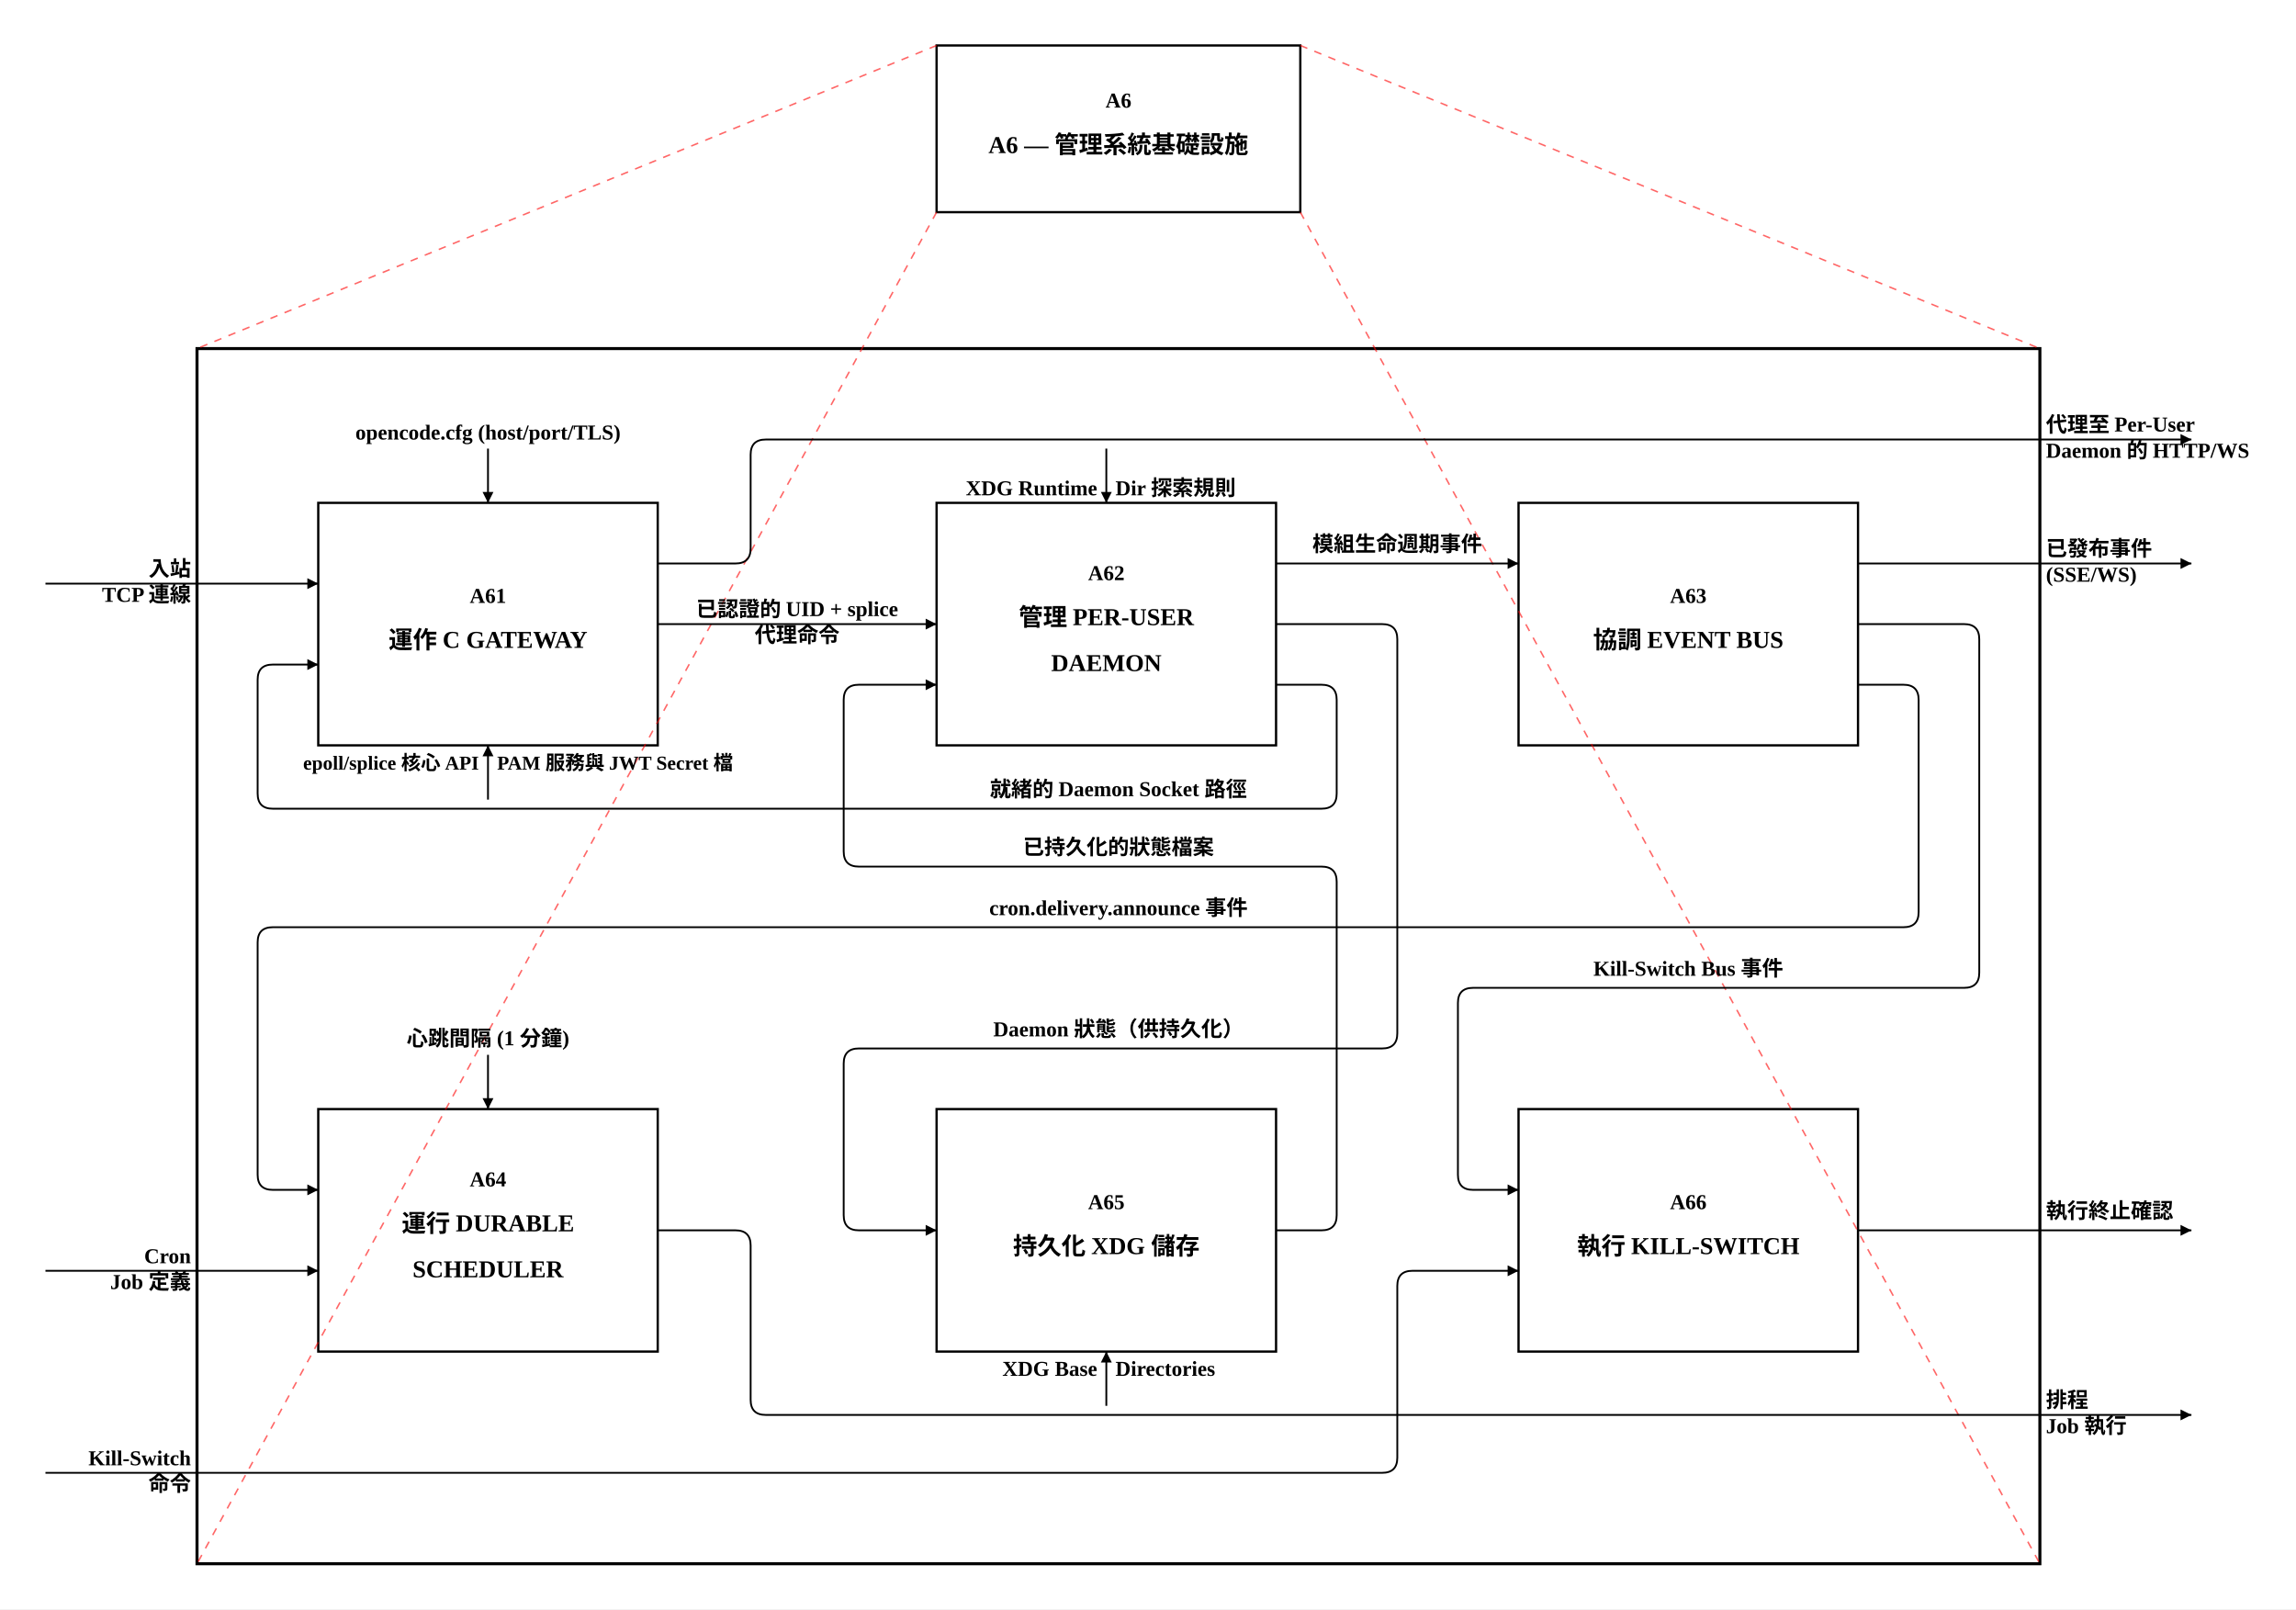
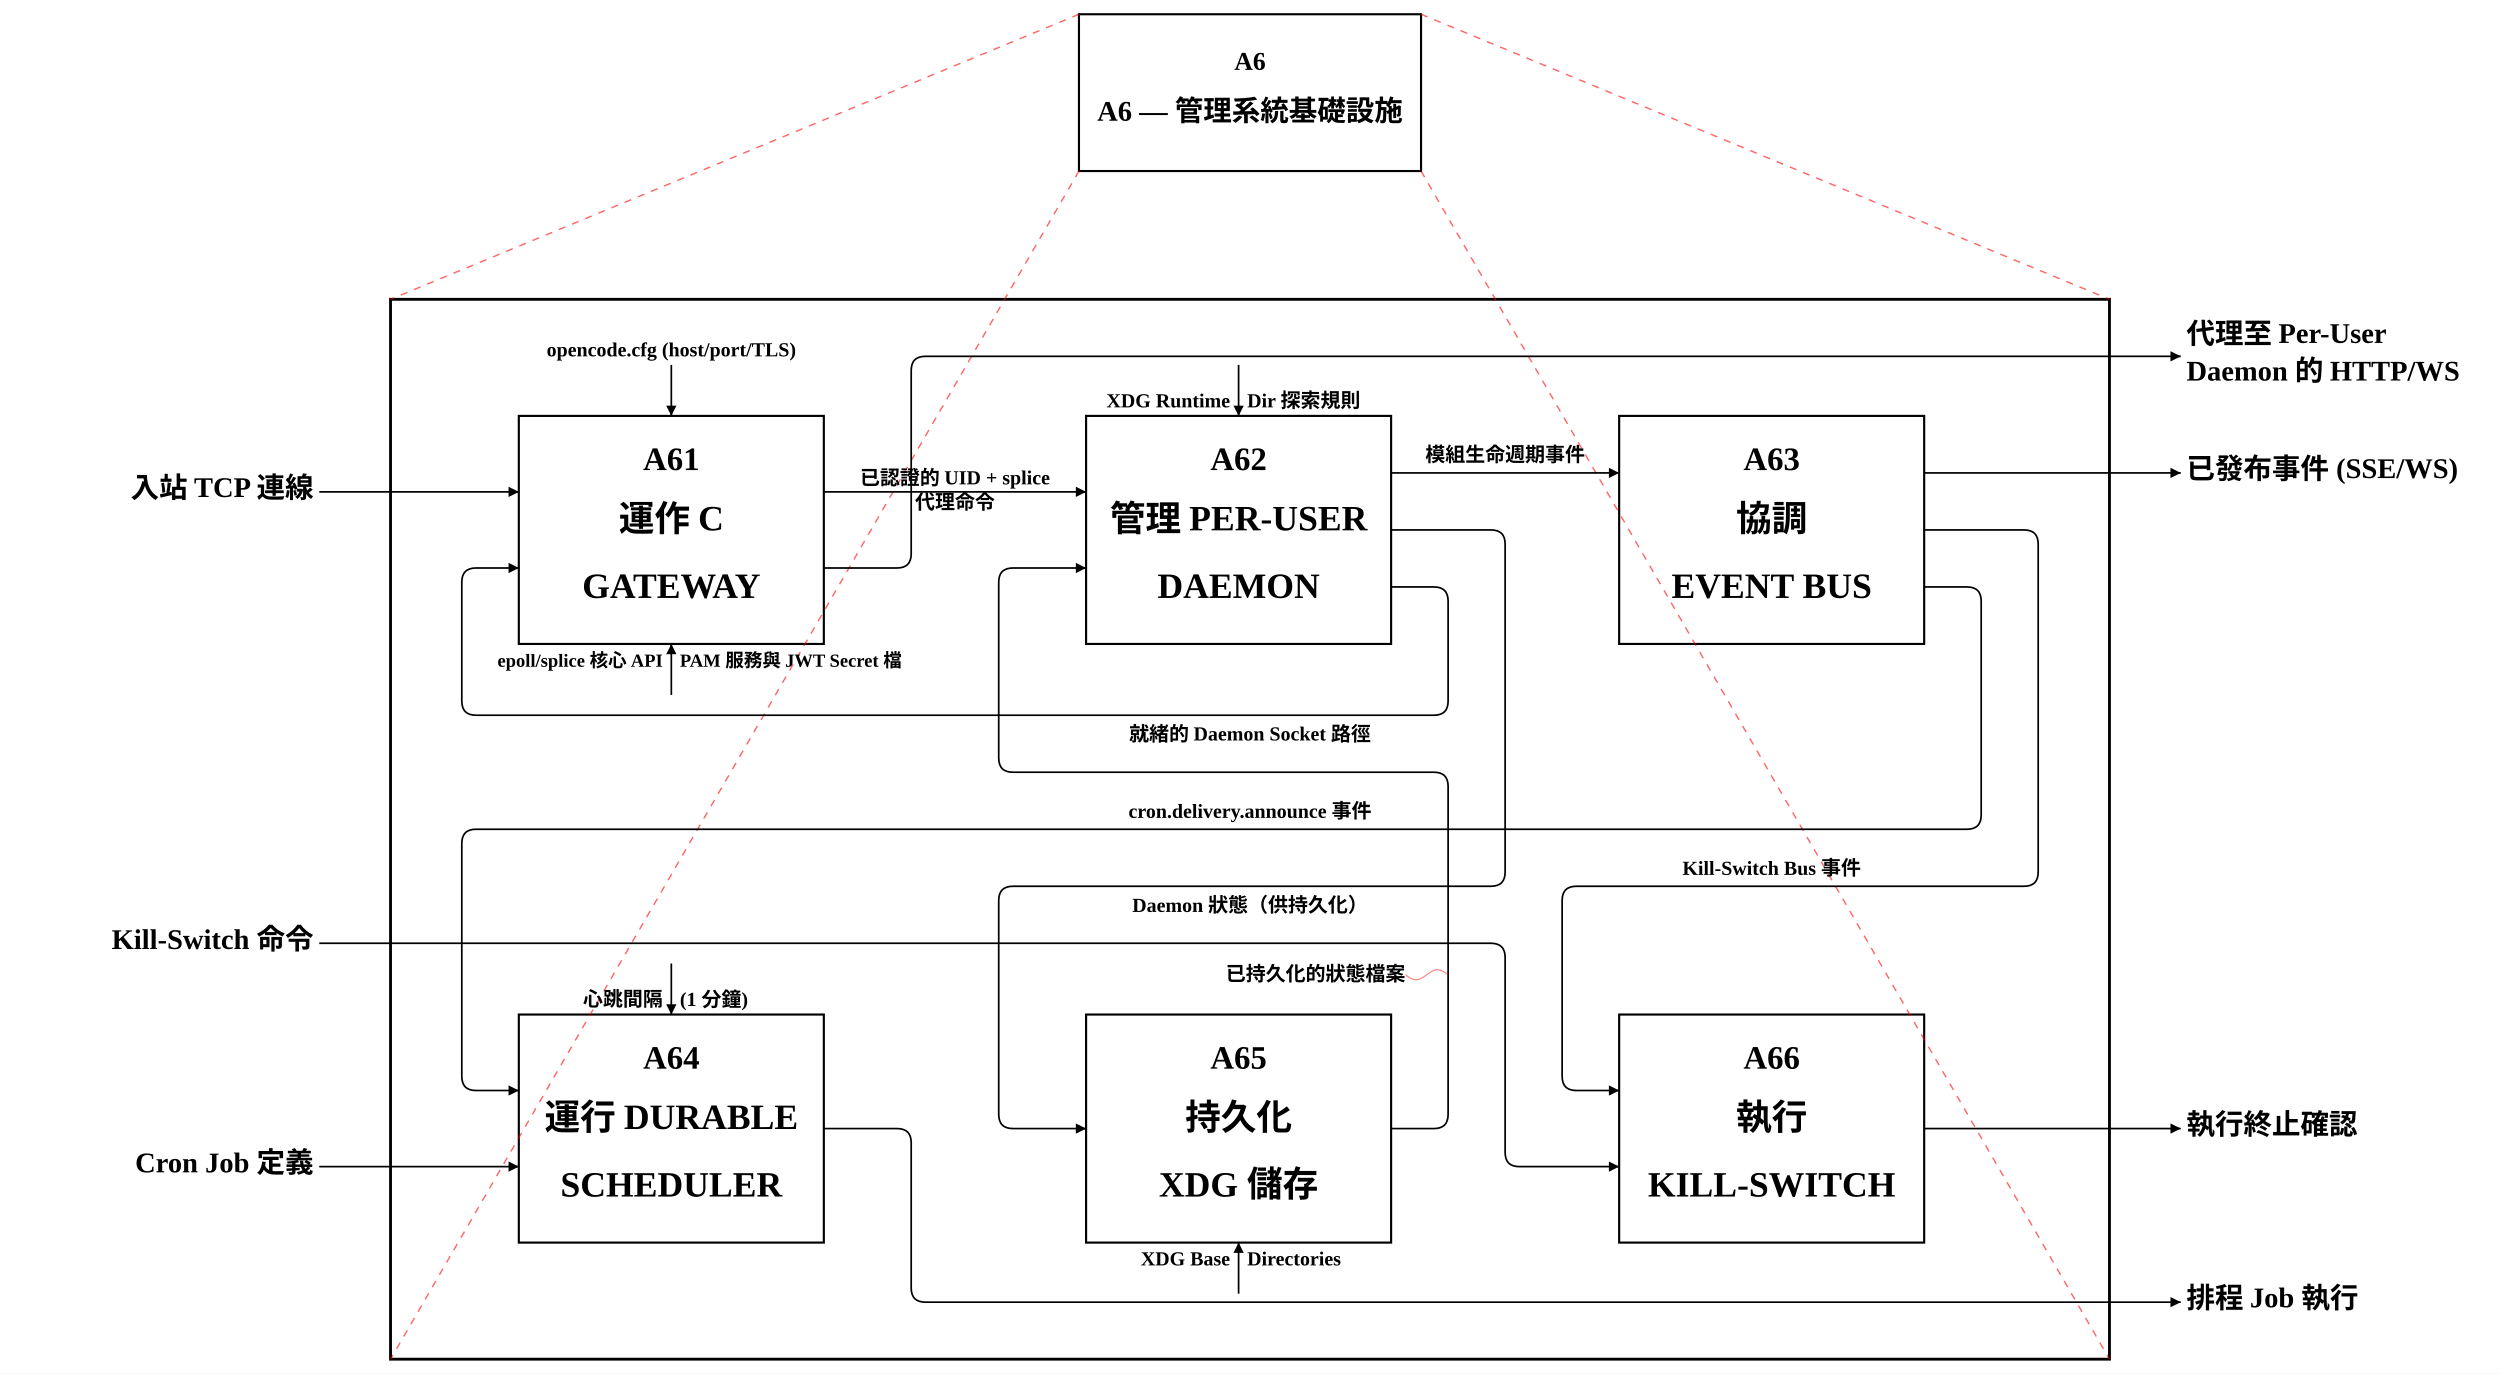
- <svg xmlns="http://www.w3.org/2000/svg" width="1515.0" height="1061.8" viewBox="-80.0 -211.8 1515.0 1061.8">
+ <svg xmlns="http://www.w3.org/2000/svg" width="1754.0" height="963.6" viewBox="-234.0 -171.8 1754.0 963.6">
  <defs>
    <marker id="arrow" viewBox="0 0 10 10" refX="10" refY="5" markerWidth="6" markerHeight="6" orient="auto-start-reverse">
      <path d="M 0 0 L 10 5 L 0 10 z" fill="black" />
    </marker>
    <marker id="call_arrow" viewBox="0 0 10 10" refX="10" refY="5" markerWidth="8" markerHeight="8" orient="auto-start-reverse">
      <path d="M 0 0 L 10 5 L 0 10 M 0 2 L 6 5 L 0 8" fill="none" stroke="black" stroke-width="1" />
    </marker>
  </defs>
-   <rect x="-80.0" y="-211.8" width="1515.0" height="1061.8" fill="white" />
-   <rect x="130.0" y="120.0" width="224.0" height="160.0" stroke="black" fill="white" stroke-width="1.5" data-id="A61" />
-   <text x="242.0" y="186.0" text-anchor="middle" font-size="14" font-weight="bold" font-family="'Times New Roman', 'BiauKai', 'DFKai-SB', '标楷体', serif" data-id="A61">A61</text>
-   <text x="242.0" y="216.0" text-anchor="middle" font-size="16" font-weight="bold" font-family="'Times New Roman', 'BiauKai', 'DFKai-SB', '标楷体', serif" data-id="A61">運作 C GATEWAY</text>
-   <rect x="538.0" y="120.0" width="224.0" height="160.0" stroke="black" fill="white" stroke-width="1.5" data-id="A62" />
-   <text x="650.0" y="171.0" text-anchor="middle" font-size="14" font-weight="bold" font-family="'Times New Roman', 'BiauKai', 'DFKai-SB', '标楷体', serif" data-id="A62">A62</text>
-   <text x="650.0" y="201.0" text-anchor="middle" font-size="16" font-weight="bold" font-family="'Times New Roman', 'BiauKai', 'DFKai-SB', '标楷体', serif" data-id="A62">管理 PER-USER</text>
-   <text x="650.0" y="231.0" text-anchor="middle" font-size="16" font-weight="bold" font-family="'Times New Roman', 'BiauKai', 'DFKai-SB', '标楷体', serif" data-id="A62">DAEMON</text>
-   <rect x="922.0" y="120.0" width="224.0" height="160.0" stroke="black" fill="white" stroke-width="1.5" data-id="A63" />
-   <text x="1034.0" y="186.0" text-anchor="middle" font-size="14" font-weight="bold" font-family="'Times New Roman', 'BiauKai', 'DFKai-SB', '标楷体', serif" data-id="A63">A63</text>
-   <text x="1034.0" y="216.0" text-anchor="middle" font-size="16" font-weight="bold" font-family="'Times New Roman', 'BiauKai', 'DFKai-SB', '标楷体', serif" data-id="A63">協調 EVENT BUS</text>
-   <rect x="130.0" y="520.0" width="224.0" height="160.0" stroke="black" fill="white" stroke-width="1.5" data-id="A64" />
-   <text x="242.0" y="571.0" text-anchor="middle" font-size="14" font-weight="bold" font-family="'Times New Roman', 'BiauKai', 'DFKai-SB', '标楷体', serif" data-id="A64">A64</text>
-   <text x="242.0" y="601.0" text-anchor="middle" font-size="16" font-weight="bold" font-family="'Times New Roman', 'BiauKai', 'DFKai-SB', '标楷体', serif" data-id="A64">運行 DURABLE</text>
-   <text x="242.0" y="631.0" text-anchor="middle" font-size="16" font-weight="bold" font-family="'Times New Roman', 'BiauKai', 'DFKai-SB', '标楷体', serif" data-id="A64">SCHEDULER</text>
-   <rect x="538.0" y="520.0" width="224.0" height="160.0" stroke="black" fill="white" stroke-width="1.5" data-id="A65" />
-   <text x="650.0" y="586.0" text-anchor="middle" font-size="14" font-weight="bold" font-family="'Times New Roman', 'BiauKai', 'DFKai-SB', '标楷体', serif" data-id="A65">A65</text>
-   <text x="650.0" y="616.0" text-anchor="middle" font-size="16" font-weight="bold" font-family="'Times New Roman', 'BiauKai', 'DFKai-SB', '标楷体', serif" data-id="A65">持久化 XDG 儲存</text>
-   <rect x="922.0" y="520.0" width="224.0" height="160.0" stroke="black" fill="white" stroke-width="1.5" data-id="A66" />
-   <text x="1034.0" y="586.0" text-anchor="middle" font-size="14" font-weight="bold" font-family="'Times New Roman', 'BiauKai', 'DFKai-SB', '标楷体', serif" data-id="A66">A66</text>
-   <text x="1034.0" y="616.0" text-anchor="middle" font-size="16" font-weight="bold" font-family="'Times New Roman', 'BiauKai', 'DFKai-SB', '标楷体', serif" data-id="A66">執行 KILL-SWITCH</text>
-   <rect x="50.0" y="18.2" width="1216.0" height="801.8" stroke="black" fill="none" stroke-width="2" />
-   <rect x="538.0" y="-181.8" width="240.0" height="110.0" stroke="black" fill="white" stroke-width="1.5" data-id="A6" />
-   <text x="658.0" y="-140.8" text-anchor="middle" font-size="14" font-weight="bold" font-family="'Times New Roman', 'BiauKai', 'DFKai-SB', '标楷体', serif" data-id="A6">A6</text>
-   <text x="658.0" y="-110.8" text-anchor="middle" font-size="16" font-weight="bold" font-family="'Times New Roman', 'BiauKai', 'DFKai-SB', '标楷体', serif" data-id="A6">A6 — 管理系統基礎設施</text>
-   <line x1="538.0" y1="-181.8" x2="50.0" y2="18.2" stroke="red" stroke-dasharray="5,5" stroke-width="1.0" opacity="0.6" />
-   <line x1="778.0" y1="-181.8" x2="1266.0" y2="18.2" stroke="red" stroke-dasharray="5,5" stroke-width="1.0" opacity="0.6" />
-   <line x1="538.0" y1="-71.8" x2="50.0" y2="820.0" stroke="red" stroke-dasharray="5,5" stroke-width="1.0" opacity="0.6" />
-   <line x1="778.0" y1="-71.8" x2="1266.0" y2="820.0" stroke="red" stroke-dasharray="5,5" stroke-width="1.0" opacity="0.6" />
-   <path d="M 354.0 200.0 L 538.0 200.0" stroke="black" stroke-width="1.2" data-arrow-id="F1" data-waypoints="354.0,200.0 538.0,200.0" marker-end="url(#arrow)" fill="none" />
-   <path d="M 762.0 160.0 L 922.0 160.0" stroke="black" stroke-width="1.2" data-arrow-id="F6" data-waypoints="762.0,160.0 922.0,160.0" marker-end="url(#arrow)" fill="none" />
-   <path d="M 1146.0 240.0 L 1176.0 240.0 Q 1186.0 240.0 1186.0 250.0 L 1186.0 390.0 Q 1186.0 400.0 1176.0 400.0 L 100.0 400.0 Q 90.0 400.0 90.0 410.0 L 90.0 563.3 Q 90.0 573.3 100.0 573.3 L 130.0 573.3" stroke="black" stroke-width="1.2" data-arrow-id="F3" data-waypoints="1146.0,240.0 1186.0,240.0 1186.0,400.0 90.0,400.0 90.0,573.3 130.0,573.3" marker-end="url(#arrow)" fill="none" />
-   <path d="M 762.0 240.0 L 792.0 240.0 Q 802.0 240.0 802.0 250.0 L 802.0 311.8 Q 802.0 321.8 792.0 321.8 L 100.0 321.8 Q 90.0 321.8 90.0 311.8 L 90.0 236.7 Q 90.0 226.7 100.0 226.7 L 130.0 226.7" stroke="black" stroke-width="1.2" data-arrow-id="F2" data-waypoints="762.0,240.0 802.0,240.0 802.0,321.8 90.0,321.8 90.0,226.7 130.0,226.7" marker-end="url(#arrow)" fill="none" />
-   <path d="M 1146.0 200.0 L 1216.0 200.0 Q 1226.0 200.0 1226.0 210.0 L 1226.0 430.0 Q 1226.0 440.0 1216.0 440.0 L 892.0 440.0 Q 882.0 440.0 882.0 450.0 L 882.0 563.3 Q 882.0 573.3 892.0 573.3 L 922.0 573.3" stroke="black" stroke-width="1.2" data-arrow-id="F4" data-waypoints="1146.0,200.0 1226.0,200.0 1226.0,440.0 882.0,440.0 882.0,573.3 922.0,573.3" marker-end="url(#arrow)" fill="none" />
-   <path d="M 762.0 200.0 L 832.0 200.0 Q 842.0 200.0 842.0 210.0 L 842.0 470.0 Q 842.0 480.0 832.0 480.0 L 486.7 480.0 Q 476.7 480.0 476.7 490.0 L 476.7 590.0 Q 476.7 600.0 486.7 600.0 L 538.0 600.0" stroke="black" stroke-width="1.2" data-arrow-id="F5" data-waypoints="762.0,200.0 842.0,200.0 842.0,480.0 476.7,480.0 476.7,600.0 538.0,600.0" marker-end="url(#arrow)" fill="none" />
-   <path d="M 762.0 600.0 L 792.0 600.0 Q 802.0 600.0 802.0 590.0 L 802.0 370.0 Q 802.0 360.0 792.0 360.0 L 486.7 360.0 Q 476.7 360.0 476.7 350.0 L 476.7 250.0 Q 476.7 240.0 486.7 240.0 L 538.0 240.0" stroke="black" stroke-width="1.2" data-arrow-id="F7" data-waypoints="762.0,600.0 802.0,600.0 802.0,360.0 476.7,360.0 476.7,240.0 538.0,240.0" marker-end="url(#arrow)" fill="none" />
-   <path d="M -50.0 173.3 L 130.0 173.3" stroke="black" stroke-width="1.2" data-arrow-id="I1" data-waypoints="-50.0,173.3 130.0,173.3" marker-end="url(#arrow)" fill="none" />
-   <path d="M -50.0 626.7 L 130.0 626.7" stroke="black" stroke-width="1.2" data-arrow-id="I2" data-waypoints="-50.0,626.7 130.0,626.7" marker-end="url(#arrow)" fill="none" />
-   <path d="M -50.0 760.0 L 832.0 760.0 Q 842.0 760.0 842.0 750.0 L 842.0 636.7 Q 842.0 626.7 852.0 626.7 L 922.0 626.7" stroke="black" stroke-width="1.2" data-arrow-id="I3" data-waypoints="-50.0,760.0 842.0,760.0 842.0,626.7 922.0,626.7" marker-end="url(#arrow)" fill="none" />
-   <path d="M 242.0 84.2 L 242.0 120.0" stroke="black" stroke-width="1.2" data-arrow-id="C1" data-waypoints="242.0,84.2 242.0,120.0" marker-end="url(#arrow)" fill="none" />
-   <path d="M 650.0 84.2 L 650.0 120.0" stroke="black" stroke-width="1.2" data-arrow-id="C2" data-waypoints="650.0,84.2 650.0,120.0" marker-end="url(#arrow)" fill="none" />
-   <path d="M 242.0 484.2 L 242.0 520.0" stroke="black" stroke-width="1.2" data-arrow-id="C3" data-waypoints="242.0,484.2 242.0,520.0" marker-end="url(#arrow)" fill="none" />
-   <path d="M 650.0 715.8 L 650.0 680.0" stroke="black" stroke-width="1.2" data-arrow-id="M3" data-waypoints="650.0,715.8 650.0,680.0" marker-end="url(#arrow)" fill="none" />
-   <path d="M 354.0 160.0 L 405.3 160.0 Q 415.3 160.0 415.3 150.0 L 415.3 88.2 Q 415.3 78.2 425.3 78.2 L 1366.0 78.2" stroke="black" stroke-width="1.2" data-arrow-id="O1" data-waypoints="354.0,160.0 415.3,160.0 415.3,78.2 1366.0,78.2" marker-end="url(#arrow)" fill="none" />
-   <path d="M 1146.0 160.0 L 1366.0 160.0" stroke="black" stroke-width="1.2" data-arrow-id="O2" data-waypoints="1146.0,160.0 1366.0,160.0" marker-end="url(#arrow)" fill="none" />
-   <path d="M 354.0 600.0 L 405.3 600.0 Q 415.3 600.0 415.3 610.0 L 415.3 711.8 Q 415.3 721.8 425.3 721.8 L 1366.0 721.8" stroke="black" stroke-width="1.2" data-arrow-id="O3" data-waypoints="354.0,600.0 415.3,600.0 415.3,721.8 1366.0,721.8" marker-end="url(#arrow)" fill="none" />
-   <path d="M 1146.0 600.0 L 1366.0 600.0" stroke="black" stroke-width="1.2" data-arrow-id="O4" data-waypoints="1146.0,600.0 1366.0,600.0" marker-end="url(#arrow)" fill="none" />
-   <path d="M 242.0 315.8 L 242.0 280.0" stroke="black" stroke-width="1.2" data-arrow-id="_merged_A61_mechanism" data-waypoints="242.0,315.8 242.0,280.0" marker-end="url(#arrow)" fill="none" />
-   <text x="242.0" y="78.2" font-size="14" text-anchor="middle" font-weight="bold" fill="black" font-family="'Times New Roman', 'BiauKai', 'DFKai-SB', '标楷体', serif" data-arrow-id="C1">opencode.cfg (host/port/TLS)</text>
-   <text x="644.0" y="115.0" font-size="14" text-anchor="end" font-weight="bold" fill="black" font-family="'Times New Roman', 'BiauKai', 'DFKai-SB', '标楷体', serif" data-arrow-id="C2">XDG Runtime</text>
-   <text x="656.0" y="115.0" font-size="14" text-anchor="start" font-weight="bold" fill="black" font-family="'Times New Roman', 'BiauKai', 'DFKai-SB', '标楷体', serif" data-arrow-id="C2">Dir 探索規則</text>
-   <text x="242.0" y="478.2" font-size="14" text-anchor="middle" font-weight="bold" fill="black" font-family="'Times New Roman', 'BiauKai', 'DFKai-SB', '标楷体', serif" data-arrow-id="C3">心跳間隔 (1 分鐘)</text>
-   <text x="644.0" y="696.0" font-size="14" text-anchor="end" font-weight="bold" fill="black" font-family="'Times New Roman', 'BiauKai', 'DFKai-SB', '标楷体', serif" data-arrow-id="M3">XDG Base</text>
-   <text x="656.0" y="696.0" font-size="14" text-anchor="start" font-weight="bold" fill="black" font-family="'Times New Roman', 'BiauKai', 'DFKai-SB', '标楷体', serif" data-arrow-id="M3">Directories</text>
-   <text x="236.0" y="296.0" font-size="13" text-anchor="end" font-weight="bold" fill="black" font-family="'Times New Roman', 'BiauKai', 'DFKai-SB', '标楷体', serif" data-arrow-id="M1">epoll/splice 核心 API</text>
-   <text x="248.0" y="296.0" font-size="13" text-anchor="start" font-weight="bold" fill="black" font-family="'Times New Roman', 'BiauKai', 'DFKai-SB', '标楷体', serif" data-arrow-id="M1">PAM 服務與 JWT Secret 檔</text>
-   <text x="446.0" y="195.0" font-size="14" font-weight="bold" fill="black" text-anchor="middle" font-family="'Times New Roman', 'BiauKai', 'DFKai-SB', '标楷体', serif" data-arrow-id="F1">已認證的 UID + splice</text>
-   <text x="446.0" y="212.0" font-size="14" font-weight="bold" fill="black" text-anchor="middle" font-family="'Times New Roman', 'BiauKai', 'DFKai-SB', '标楷体', serif" data-arrow-id="F1">代理命令</text>
-   <text x="842.0" y="152.0" font-size="14" font-weight="bold" fill="black" text-anchor="middle" font-family="'Times New Roman', 'BiauKai', 'DFKai-SB', '标楷体', serif" data-arrow-id="F6">模組生命週期事件</text>
-   <text x="658.0" y="392.0" font-size="14" font-weight="bold" fill="black" text-anchor="middle" font-family="'Times New Roman', 'BiauKai', 'DFKai-SB', '标楷体', serif" data-arrow-id="F3">cron.delivery.announce 事件</text>
-   <text x="658.0" y="313.8" font-size="14" font-weight="bold" fill="black" text-anchor="middle" font-family="'Times New Roman', 'BiauKai', 'DFKai-SB', '标楷体', serif" data-arrow-id="F2">就緒的 Daemon Socket 路徑</text>
-   <text x="1034.0" y="432.0" font-size="14" font-weight="bold" fill="black" text-anchor="middle" font-family="'Times New Roman', 'BiauKai', 'DFKai-SB', '标楷体', serif" data-arrow-id="F4">Kill-Switch Bus 事件</text>
-   <text x="658.0" y="472.0" font-size="14" font-weight="bold" fill="black" text-anchor="middle" font-family="'Times New Roman', 'BiauKai', 'DFKai-SB', '标楷体', serif" data-arrow-id="F5">Daemon 狀態（供持久化）</text>
-   <text x="658.0" y="352.0" font-size="14" font-weight="bold" fill="black" text-anchor="middle" font-family="'Times New Roman', 'BiauKai', 'DFKai-SB', '标楷体', serif" data-arrow-id="F7">已持久化的狀態檔案</text>
-   <text x="46.0" y="168.3" font-size="14" font-weight="bold" fill="black" text-anchor="end" font-family="'Times New Roman', 'BiauKai', 'DFKai-SB', '标楷体', serif" data-arrow-id="I1">入站</text>
-   <text x="46.0" y="185.3" font-size="14" font-weight="bold" fill="black" text-anchor="end" font-family="'Times New Roman', 'BiauKai', 'DFKai-SB', '标楷体', serif" data-arrow-id="I1">TCP 連線</text>
-   <text x="46.0" y="621.7" font-size="14" font-weight="bold" fill="black" text-anchor="end" font-family="'Times New Roman', 'BiauKai', 'DFKai-SB', '标楷体', serif" data-arrow-id="I2">Cron</text>
-   <text x="46.0" y="638.7" font-size="14" font-weight="bold" fill="black" text-anchor="end" font-family="'Times New Roman', 'BiauKai', 'DFKai-SB', '标楷体', serif" data-arrow-id="I2">Job 定義</text>
-   <text x="46.0" y="755.0" font-size="14" font-weight="bold" fill="black" text-anchor="end" font-family="'Times New Roman', 'BiauKai', 'DFKai-SB', '标楷体', serif" data-arrow-id="I3">Kill-Switch</text>
-   <text x="46.0" y="772.0" font-size="14" font-weight="bold" fill="black" text-anchor="end" font-family="'Times New Roman', 'BiauKai', 'DFKai-SB', '标楷体', serif" data-arrow-id="I3">命令</text>
-   <text x="1270.0" y="73.2" font-size="14" font-weight="bold" fill="black" text-anchor="start" font-family="'Times New Roman', 'BiauKai', 'DFKai-SB', '标楷体', serif" data-arrow-id="O1">代理至 Per-User</text>
-   <text x="1270.0" y="90.2" font-size="14" font-weight="bold" fill="black" text-anchor="start" font-family="'Times New Roman', 'BiauKai', 'DFKai-SB', '标楷体', serif" data-arrow-id="O1">Daemon 的 HTTP/WS</text>
-   <text x="1270.0" y="155.0" font-size="14" font-weight="bold" fill="black" text-anchor="start" font-family="'Times New Roman', 'BiauKai', 'DFKai-SB', '标楷体', serif" data-arrow-id="O2">已發布事件</text>
-   <text x="1270.0" y="172.0" font-size="14" font-weight="bold" fill="black" text-anchor="start" font-family="'Times New Roman', 'BiauKai', 'DFKai-SB', '标楷体', serif" data-arrow-id="O2">(SSE/WS)</text>
-   <text x="1270.0" y="716.8" font-size="14" font-weight="bold" fill="black" text-anchor="start" font-family="'Times New Roman', 'BiauKai', 'DFKai-SB', '标楷体', serif" data-arrow-id="O3">排程</text>
-   <text x="1270.0" y="733.8" font-size="14" font-weight="bold" fill="black" text-anchor="start" font-family="'Times New Roman', 'BiauKai', 'DFKai-SB', '标楷体', serif" data-arrow-id="O3">Job 執行</text>
-   <text x="1270.0" y="592.0" font-size="14" font-weight="bold" fill="black" text-anchor="start" font-family="'Times New Roman', 'BiauKai', 'DFKai-SB', '标楷体', serif" data-arrow-id="O4">執行終止確認</text>
+   <rect x="-234.0" y="-171.8" width="1754.0" height="963.6" fill="white" />
+   <rect x="130.0" y="120.0" width="214.0" height="160.0" stroke="black" fill="white" stroke-width="1.5" data-id="A61" />
+   <text x="237.0" y="158.0" text-anchor="middle" font-size="23" font-weight="bold" font-family="'Times New Roman', 'BiauKai', 'DFKai-SB', '標楷體', 'KaiTi', serif" data-id="A61">A61</text>
+   <text x="237.0" y="200.8" text-anchor="middle" font-size="25" font-weight="bold" font-family="'Times New Roman', 'BiauKai', 'DFKai-SB', '標楷體', 'KaiTi', serif" data-id="A61">運作 C</text>
+   <text x="237.0" y="247.7" text-anchor="middle" font-size="25" font-weight="bold" font-family="'Times New Roman', 'BiauKai', 'DFKai-SB', '標楷體', 'KaiTi', serif" data-id="A61">GATEWAY</text>
+   <rect x="528.0" y="120.0" width="214.0" height="160.0" stroke="black" fill="white" stroke-width="1.5" data-id="A62" />
+   <text x="635.0" y="158.0" text-anchor="middle" font-size="23" font-weight="bold" font-family="'Times New Roman', 'BiauKai', 'DFKai-SB', '標楷體', 'KaiTi', serif" data-id="A62">A62</text>
+   <text x="635.0" y="200.8" text-anchor="middle" font-size="25" font-weight="bold" font-family="'Times New Roman', 'BiauKai', 'DFKai-SB', '標楷體', 'KaiTi', serif" data-id="A62">管理 PER-USER</text>
+   <text x="635.0" y="247.7" text-anchor="middle" font-size="25" font-weight="bold" font-family="'Times New Roman', 'BiauKai', 'DFKai-SB', '標楷體', 'KaiTi', serif" data-id="A62">DAEMON</text>
+   <rect x="902.0" y="120.0" width="214.0" height="160.0" stroke="black" fill="white" stroke-width="1.5" data-id="A63" />
+   <text x="1009.0" y="158.0" text-anchor="middle" font-size="23" font-weight="bold" font-family="'Times New Roman', 'BiauKai', 'DFKai-SB', '標楷體', 'KaiTi', serif" data-id="A63">A63</text>
+   <text x="1009.0" y="200.8" text-anchor="middle" font-size="25" font-weight="bold" font-family="'Times New Roman', 'BiauKai', 'DFKai-SB', '標楷體', 'KaiTi', serif" data-id="A63">協調</text>
+   <text x="1009.0" y="247.7" text-anchor="middle" font-size="25" font-weight="bold" font-family="'Times New Roman', 'BiauKai', 'DFKai-SB', '標楷體', 'KaiTi', serif" data-id="A63">EVENT BUS</text>
+   <rect x="130.0" y="540.0" width="214.0" height="160.0" stroke="black" fill="white" stroke-width="1.5" data-id="A64" />
+   <text x="237.0" y="578.0" text-anchor="middle" font-size="23" font-weight="bold" font-family="'Times New Roman', 'BiauKai', 'DFKai-SB', '標楷體', 'KaiTi', serif" data-id="A64">A64</text>
+   <text x="237.0" y="620.8" text-anchor="middle" font-size="25" font-weight="bold" font-family="'Times New Roman', 'BiauKai', 'DFKai-SB', '標楷體', 'KaiTi', serif" data-id="A64">運行 DURABLE</text>
+   <text x="237.0" y="667.7" text-anchor="middle" font-size="25" font-weight="bold" font-family="'Times New Roman', 'BiauKai', 'DFKai-SB', '標楷體', 'KaiTi', serif" data-id="A64">SCHEDULER</text>
+   <rect x="528.0" y="540.0" width="214.0" height="160.0" stroke="black" fill="white" stroke-width="1.5" data-id="A65" />
+   <text x="635.0" y="578.0" text-anchor="middle" font-size="23" font-weight="bold" font-family="'Times New Roman', 'BiauKai', 'DFKai-SB', '標楷體', 'KaiTi', serif" data-id="A65">A65</text>
+   <text x="635.0" y="620.8" text-anchor="middle" font-size="25" font-weight="bold" font-family="'Times New Roman', 'BiauKai', 'DFKai-SB', '標楷體', 'KaiTi', serif" data-id="A65">持久化</text>
+   <text x="635.0" y="667.7" text-anchor="middle" font-size="25" font-weight="bold" font-family="'Times New Roman', 'BiauKai', 'DFKai-SB', '標楷體', 'KaiTi', serif" data-id="A65">XDG 儲存</text>
+   <rect x="902.0" y="540.0" width="214.0" height="160.0" stroke="black" fill="white" stroke-width="1.5" data-id="A66" />
+   <text x="1009.0" y="578.0" text-anchor="middle" font-size="23" font-weight="bold" font-family="'Times New Roman', 'BiauKai', 'DFKai-SB', '標楷體', 'KaiTi', serif" data-id="A66">A66</text>
+   <text x="1009.0" y="620.8" text-anchor="middle" font-size="25" font-weight="bold" font-family="'Times New Roman', 'BiauKai', 'DFKai-SB', '標楷體', 'KaiTi', serif" data-id="A66">執行</text>
+   <text x="1009.0" y="667.7" text-anchor="middle" font-size="25" font-weight="bold" font-family="'Times New Roman', 'BiauKai', 'DFKai-SB', '標楷體', 'KaiTi', serif" data-id="A66">KILL-SWITCH</text>
+   <rect x="40.0" y="38.2" width="1206.0" height="743.6" stroke="black" fill="none" stroke-width="2" />
+   <rect x="523.0" y="-161.8" width="240.0" height="110.0" stroke="black" fill="white" stroke-width="1.5" data-id="A6" />
+   <text x="643.0" y="-122.8" text-anchor="middle" font-size="18" font-weight="bold" font-family="'Times New Roman', 'BiauKai', 'DFKai-SB', '標楷體', 'KaiTi', serif" data-id="A6">A6</text>
+   <text x="643.0" y="-87.1" text-anchor="middle" font-size="20" font-weight="bold" font-family="'Times New Roman', 'BiauKai', 'DFKai-SB', '標楷體', 'KaiTi', serif" data-id="A6">A6 — 管理系統基礎設施</text>
+   <line x1="523.0" y1="-161.8" x2="40.0" y2="38.2" stroke="red" stroke-dasharray="5,5" stroke-width="1.0" opacity="0.6" />
+   <line x1="763.0" y1="-161.8" x2="1246.0" y2="38.2" stroke="red" stroke-dasharray="5,5" stroke-width="1.0" opacity="0.6" />
+   <line x1="523.0" y1="-51.8" x2="40.0" y2="781.8" stroke="red" stroke-dasharray="5,5" stroke-width="1.0" opacity="0.6" />
+   <line x1="763.0" y1="-51.8" x2="1246.0" y2="781.8" stroke="red" stroke-dasharray="5,5" stroke-width="1.0" opacity="0.6" />
+   <path d="M 344.0 173.3 L 528.0 173.3" stroke="black" stroke-width="1.2" data-arrow-id="F1" data-waypoints="344.0,173.3 528.0,173.3" marker-end="url(#arrow)" fill="none" />
+   <path d="M 742.0 160.0 L 902.0 160.0" stroke="black" stroke-width="1.2" data-arrow-id="F6" data-waypoints="742.0,160.0 902.0,160.0" marker-end="url(#arrow)" fill="none" />
+   <path d="M 1116.0 240.0 L 1146.0 240.0 Q 1156.0 240.0 1156.0 250.0 L 1156.0 400.0 Q 1156.0 410.0 1146.0 410.0 L 100.0 410.0 Q 90.0 410.0 90.0 420.0 L 90.0 583.3 Q 90.0 593.3 100.0 593.3 L 130.0 593.3" stroke="black" stroke-width="1.2" data-arrow-id="F3" data-waypoints="1116.0,240.0 1156.0,240.0 1156.0,410.0 90.0,410.0 90.0,593.3 130.0,593.3" marker-end="url(#arrow)" fill="none" />
+   <path d="M 742.0 240.0 L 772.0 240.0 Q 782.0 240.0 782.0 250.0 L 782.0 320.0 Q 782.0 330.0 772.0 330.0 L 100.0 330.0 Q 90.0 330.0 90.0 320.0 L 90.0 236.7 Q 90.0 226.7 100.0 226.7 L 130.0 226.7" stroke="black" stroke-width="1.2" data-arrow-id="F2" data-waypoints="742.0,240.0 782.0,240.0 782.0,330.0 90.0,330.0 90.0,226.7 130.0,226.7" marker-end="url(#arrow)" fill="none" />
+   <path d="M 1116.0 200.0 L 1186.0 200.0 Q 1196.0 200.0 1196.0 210.0 L 1196.0 440.0 Q 1196.0 450.0 1186.0 450.0 L 872.0 450.0 Q 862.0 450.0 862.0 460.0 L 862.0 583.3 Q 862.0 593.3 872.0 593.3 L 902.0 593.3" stroke="black" stroke-width="1.2" data-arrow-id="F4" data-waypoints="1116.0,200.0 1196.0,200.0 1196.0,450.0 862.0,450.0 862.0,593.3 902.0,593.3" marker-end="url(#arrow)" fill="none" />
+   <path d="M 742.0 200.0 L 812.0 200.0 Q 822.0 200.0 822.0 210.0 L 822.0 440.0 Q 822.0 450.0 812.0 450.0 L 476.7 450.0 Q 466.7 450.0 466.7 460.0 L 466.7 610.0 Q 466.7 620.0 476.7 620.0 L 528.0 620.0" stroke="black" stroke-width="1.2" data-arrow-id="F5" data-waypoints="742.0,200.0 822.0,200.0 822.0,450.0 466.7,450.0 466.7,620.0 528.0,620.0" marker-end="url(#arrow)" fill="none" />
+   <path d="M 742.0 620.0 L 772.0 620.0 Q 782.0 620.0 782.0 610.0 L 782.0 380.0 Q 782.0 370.0 772.0 370.0 L 476.7 370.0 Q 466.7 370.0 466.7 360.0 L 466.7 236.7 Q 466.7 226.7 476.7 226.7 L 528.0 226.7" stroke="black" stroke-width="1.2" data-arrow-id="F7" data-waypoints="742.0,620.0 782.0,620.0 782.0,370.0 466.7,370.0 466.7,226.7 528.0,226.7" marker-end="url(#arrow)" fill="none" />
+   <path d="M -10.0 173.3 L 130.0 173.3" stroke="black" stroke-width="1.2" data-arrow-id="I1" data-waypoints="-10.0,173.3 130.0,173.3" marker-end="url(#arrow)" fill="none" />
+   <path d="M -10.0 646.7 L 130.0 646.7" stroke="black" stroke-width="1.2" data-arrow-id="I2" data-waypoints="-10.0,646.7 130.0,646.7" marker-end="url(#arrow)" fill="none" />
+   <path d="M -10.0 490.0 L 812.0 490.0 Q 822.0 490.0 822.0 500.0 L 822.0 636.7 Q 822.0 646.7 832.0 646.7 L 902.0 646.7" stroke="black" stroke-width="1.2" data-arrow-id="I3" data-waypoints="-10.0,490.0 822.0,490.0 822.0,646.7 902.0,646.7" marker-end="url(#arrow)" fill="none" />
+   <path d="M 237.0 84.2 L 237.0 120.0" stroke="black" stroke-width="1.2" data-arrow-id="C1" data-waypoints="237.0,84.2 237.0,120.0" marker-end="url(#arrow)" fill="none" />
+   <path d="M 635.0 84.2 L 635.0 120.0" stroke="black" stroke-width="1.2" data-arrow-id="C2" data-waypoints="635.0,84.2 635.0,120.0" marker-end="url(#arrow)" fill="none" />
+   <path d="M 237.0 504.2 L 237.0 540.0" stroke="black" stroke-width="1.2" data-arrow-id="C3" data-waypoints="237.0,504.2 237.0,540.0" marker-end="url(#arrow)" fill="none" />
+   <path d="M 635.0 735.8 L 635.0 700.0" stroke="black" stroke-width="1.2" data-arrow-id="M3" data-waypoints="635.0,735.8 635.0,700.0" marker-end="url(#arrow)" fill="none" />
+   <path d="M 344.0 226.7 L 395.3 226.7 Q 405.3 226.7 405.3 216.7 L 405.3 88.2 Q 405.3 78.2 415.3 78.2 L 1296.0 78.2" stroke="black" stroke-width="1.2" data-arrow-id="O1" data-waypoints="344.0,226.7 405.3,226.7 405.3,78.2 1296.0,78.2" marker-end="url(#arrow)" fill="none" />
+   <path d="M 1116.0 160.0 L 1296.0 160.0" stroke="black" stroke-width="1.2" data-arrow-id="O2" data-waypoints="1116.0,160.0 1296.0,160.0" marker-end="url(#arrow)" fill="none" />
+   <path d="M 344.0 620.0 L 395.3 620.0 Q 405.3 620.0 405.3 630.0 L 405.3 731.8 Q 405.3 741.8 415.3 741.8 L 1296.0 741.8" stroke="black" stroke-width="1.2" data-arrow-id="O3" data-waypoints="344.0,620.0 405.3,620.0 405.3,741.8 1296.0,741.8" marker-end="url(#arrow)" fill="none" />
+   <path d="M 1116.0 620.0 L 1296.0 620.0" stroke="black" stroke-width="1.2" data-arrow-id="O4" data-waypoints="1116.0,620.0 1296.0,620.0" marker-end="url(#arrow)" fill="none" />
+   <path d="M 237.0 315.8 L 237.0 280.0" stroke="black" stroke-width="1.2" data-arrow-id="_merged_A61_mechanism" data-waypoints="237.0,315.8 237.0,280.0" marker-end="url(#arrow)" fill="none" />
+   <text x="237.0" y="78.2" font-size="14" text-anchor="middle" font-weight="bold" fill="black" font-family="'Times New Roman', 'BiauKai', 'DFKai-SB', '標楷體', 'KaiTi', serif" data-arrow-id="C1">opencode.cfg (host/port/TLS)</text>
+   <text x="629.0" y="114.0" font-size="14" text-anchor="end" font-weight="bold" fill="black" font-family="'Times New Roman', 'BiauKai', 'DFKai-SB', '標楷體', 'KaiTi', serif" data-arrow-id="C2">XDG Runtime</text>
+   <text x="641.0" y="114.0" font-size="14" text-anchor="start" font-weight="bold" fill="black" font-family="'Times New Roman', 'BiauKai', 'DFKai-SB', '標楷體', 'KaiTi', serif" data-arrow-id="C2">Dir 探索規則</text>
+   <text x="231.0" y="534.0" font-size="14" text-anchor="end" font-weight="bold" fill="black" font-family="'Times New Roman', 'BiauKai', 'DFKai-SB', '標楷體', 'KaiTi', serif" data-arrow-id="C3">心跳間隔</text>
+   <text x="243.0" y="534.0" font-size="14" text-anchor="start" font-weight="bold" fill="black" font-family="'Times New Roman', 'BiauKai', 'DFKai-SB', '標楷體', 'KaiTi', serif" data-arrow-id="C3">(1 分鐘)</text>
+   <text x="629.0" y="716.0" font-size="14" text-anchor="end" font-weight="bold" fill="black" font-family="'Times New Roman', 'BiauKai', 'DFKai-SB', '標楷體', 'KaiTi', serif" data-arrow-id="M3">XDG Base</text>
+   <text x="641.0" y="716.0" font-size="14" text-anchor="start" font-weight="bold" fill="black" font-family="'Times New Roman', 'BiauKai', 'DFKai-SB', '標楷體', 'KaiTi', serif" data-arrow-id="M3">Directories</text>
+   <text x="231.0" y="296.0" font-size="13" text-anchor="end" font-weight="bold" fill="black" font-family="'Times New Roman', 'BiauKai', 'DFKai-SB', '標楷體', 'KaiTi', serif" data-arrow-id="M1">epoll/splice 核心 API</text>
+   <text x="243.0" y="296.0" font-size="13" text-anchor="start" font-weight="bold" fill="black" font-family="'Times New Roman', 'BiauKai', 'DFKai-SB', '標楷體', 'KaiTi', serif" data-arrow-id="M1">PAM 服務與 JWT Secret 檔</text>
+   <text x="436.0" y="168.3" font-size="14" font-weight="bold" fill="black" text-anchor="middle" font-family="'Times New Roman', 'BiauKai', 'DFKai-SB', '標楷體', 'KaiTi', serif" data-arrow-id="F1">已認證的 UID + splice</text>
+   <text x="436.0" y="185.3" font-size="14" font-weight="bold" fill="black" text-anchor="middle" font-family="'Times New Roman', 'BiauKai', 'DFKai-SB', '標楷體', 'KaiTi', serif" data-arrow-id="F1">代理命令</text>
+   <text x="822.0" y="152.0" font-size="14" font-weight="bold" fill="black" text-anchor="middle" font-family="'Times New Roman', 'BiauKai', 'DFKai-SB', '標楷體', 'KaiTi', serif" data-arrow-id="F6">模組生命週期事件</text>
+   <text x="643.0" y="402.0" font-size="14" font-weight="bold" fill="black" text-anchor="middle" font-family="'Times New Roman', 'BiauKai', 'DFKai-SB', '標楷體', 'KaiTi', serif" data-arrow-id="F3">cron.delivery.announce 事件</text>
+   <text x="643.0" y="348.0" font-size="14" font-weight="bold" fill="black" text-anchor="middle" font-family="'Times New Roman', 'BiauKai', 'DFKai-SB', '標楷體', 'KaiTi', serif" data-arrow-id="F2">就緒的 Daemon Socket 路徑</text>
+   <text x="1009.0" y="442.0" font-size="14" font-weight="bold" fill="black" text-anchor="middle" font-family="'Times New Roman', 'BiauKai', 'DFKai-SB', '標楷體', 'KaiTi', serif" data-arrow-id="F4">Kill-Switch Bus 事件</text>
+   <text x="643.0" y="468.0" font-size="14" font-weight="bold" fill="black" text-anchor="middle" font-family="'Times New Roman', 'BiauKai', 'DFKai-SB', '標楷體', 'KaiTi', serif" data-arrow-id="F5">Daemon 狀態（供持久化）</text>
+   <text x="752.0" y="516.3" font-size="14" font-weight="bold" fill="black" text-anchor="end" font-family="'Times New Roman', 'BiauKai', 'DFKai-SB', '標楷體', 'KaiTi', serif" data-arrow-id="F7">已持久化的狀態檔案</text>
+   <text x="-14.0" y="177.3" font-size="20" text-anchor="end" font-weight="bold" fill="black" font-family="'Times New Roman', 'BiauKai', 'DFKai-SB', '標楷體', 'KaiTi', serif" data-arrow-id="I1">入站 TCP 連線</text>
+   <text x="-14.0" y="650.7" font-size="20" text-anchor="end" font-weight="bold" fill="black" font-family="'Times New Roman', 'BiauKai', 'DFKai-SB', '標楷體', 'KaiTi', serif" data-arrow-id="I2">Cron Job 定義</text>
+   <text x="-14.0" y="494.0" font-size="20" text-anchor="end" font-weight="bold" fill="black" font-family="'Times New Roman', 'BiauKai', 'DFKai-SB', '標楷體', 'KaiTi', serif" data-arrow-id="I3">Kill-Switch 命令</text>
+   <text x="1300.0" y="69.2" font-size="20" text-anchor="start" font-weight="bold" fill="black" font-family="'Times New Roman', 'BiauKai', 'DFKai-SB', '標楷體', 'KaiTi', serif" data-arrow-id="O1">代理至 Per-User</text>
+   <text x="1300.0" y="95.2" font-size="20" text-anchor="start" font-weight="bold" fill="black" font-family="'Times New Roman', 'BiauKai', 'DFKai-SB', '標楷體', 'KaiTi', serif" data-arrow-id="O1">Daemon 的 HTTP/WS</text>
+   <text x="1300.0" y="164.0" font-size="20" text-anchor="start" font-weight="bold" fill="black" font-family="'Times New Roman', 'BiauKai', 'DFKai-SB', '標楷體', 'KaiTi', serif" data-arrow-id="O2">已發布事件 (SSE/WS)</text>
+   <text x="1300.0" y="745.8" font-size="20" text-anchor="start" font-weight="bold" fill="black" font-family="'Times New Roman', 'BiauKai', 'DFKai-SB', '標楷體', 'KaiTi', serif" data-arrow-id="O3">排程 Job 執行</text>
+   <text x="1300.0" y="624.0" font-size="20" text-anchor="start" font-weight="bold" fill="black" font-family="'Times New Roman', 'BiauKai', 'DFKai-SB', '標楷體', 'KaiTi', serif" data-arrow-id="O4">執行終止確認</text>
+   <path d="M 752.0,512.1 L 752.6,512.5 L 753.2,513.0 L 753.9,513.4 L 754.5,513.8 L 755.1,514.2 L 755.8,514.6 L 756.4,514.9 L 757.0,515.1 L 757.6,515.3 L 758.2,515.5 L 758.9,515.6 L 759.5,515.6 L 760.1,515.6 L 760.8,515.5 L 761.4,515.3 L 762.0,515.1 L 762.6,514.9 L 763.2,514.6 L 763.9,514.2 L 764.5,513.8 L 765.1,513.4 L 765.8,513.0 L 766.4,512.5 L 767.0,512.1 L 767.6,511.6 L 768.2,511.2 L 768.9,510.7 L 769.5,510.3 L 770.1,510.0 L 770.8,509.6 L 771.4,509.3 L 772.0,509.1 L 772.6,508.9 L 773.2,508.7 L 773.9,508.6 L 774.5,508.6 L 775.1,508.6 L 775.8,508.7 L 776.4,508.9 L 777.0,509.1 L 777.6,509.3 L 778.2,509.6 L 778.9,510.0 L 779.5,510.3 L 780.1,510.7 L 780.8,511.2 L 781.4,511.6 L 782.0,512.1" stroke="red" stroke-width="0.8" fill="none" opacity="0.5" />
</svg>
